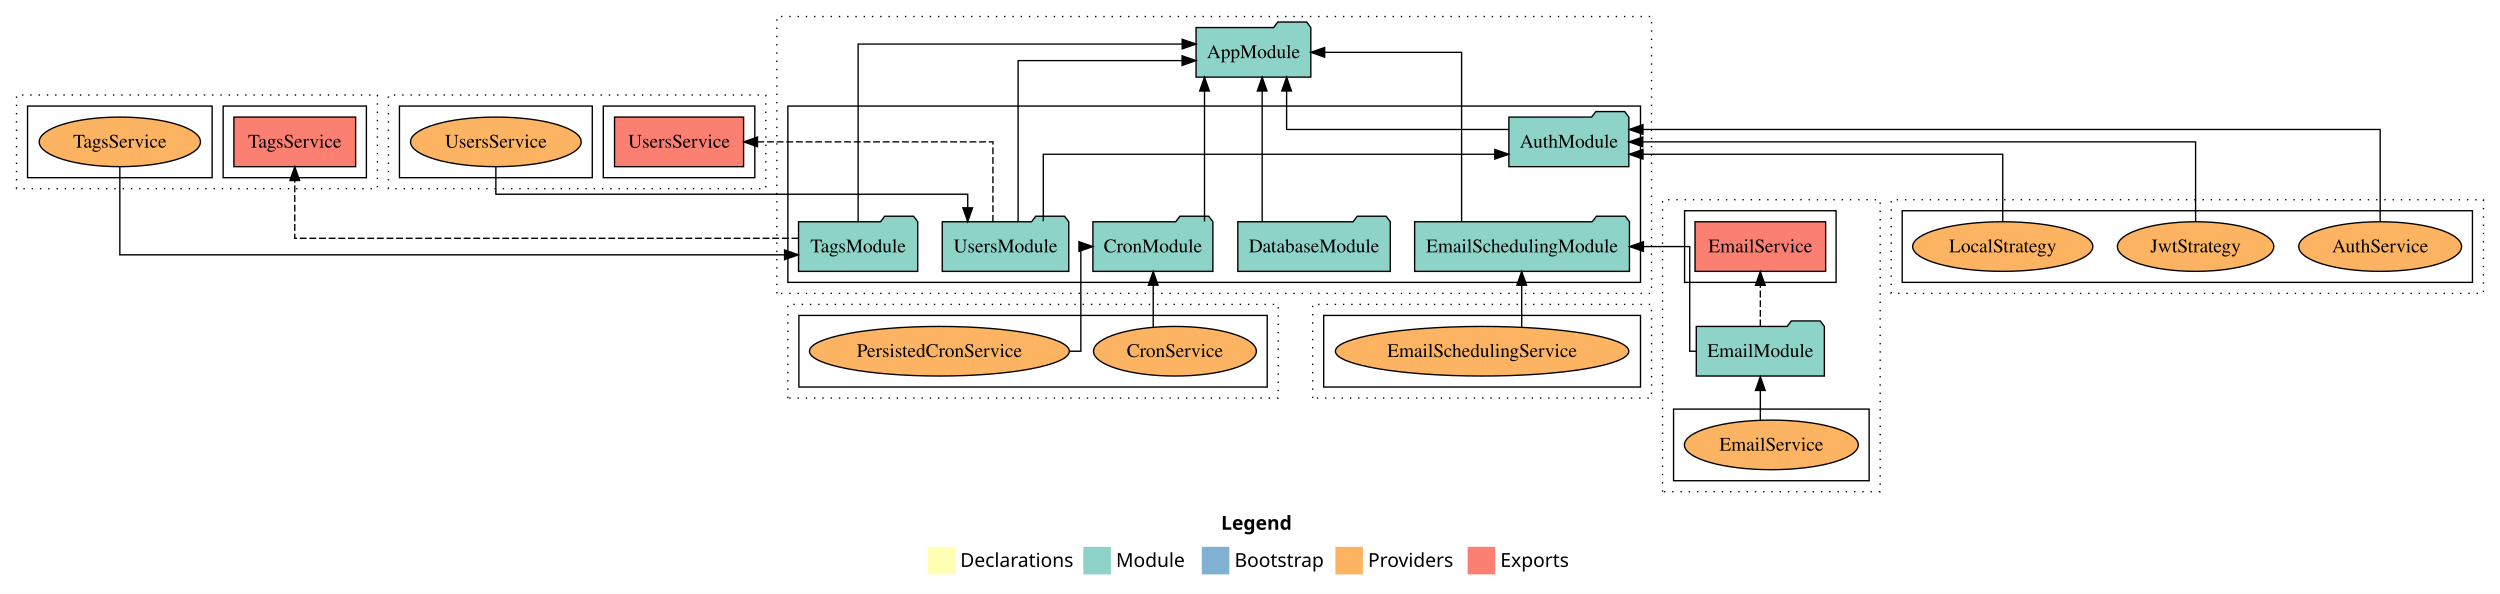
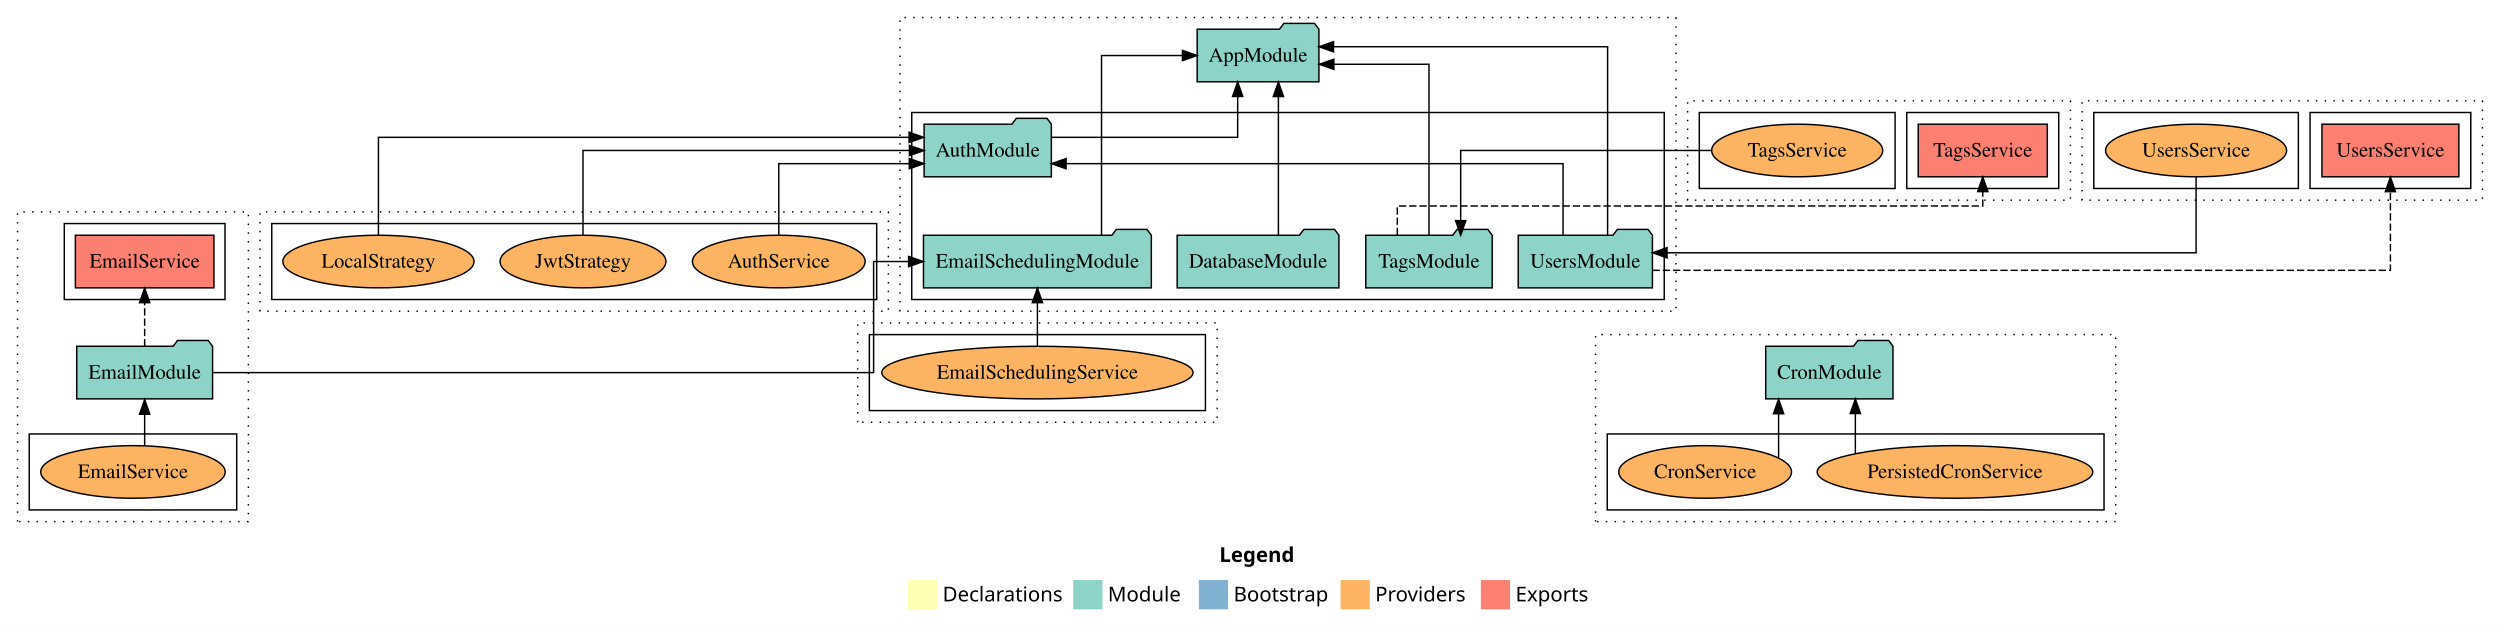
- <svg xmlns="http://www.w3.org/2000/svg" width="1815pt" height="431pt" viewBox="0.00 0.00 1815.00 431.00">
+ <svg xmlns="http://www.w3.org/2000/svg" width="1711pt" height="431pt" viewBox="0.00 0.00 1711.00 431.00">
  <g id="graph0" class="graph" transform="scale(1 1) rotate(0) translate(4 427)">
-     <polygon fill="white" stroke="transparent" points="-4,4 -4,-427 1811,-427 1811,4 -4,4" />
-     <text text-anchor="start" x="882.51" y="-42.4" font-family="sans-serif" font-weight="bold" font-size="14.00">Legend</text>
-     <polygon fill="#ffffb3" stroke="transparent" points="669.5,-10 669.5,-30 689.5,-30 689.5,-10 669.5,-10" />
-     <text text-anchor="start" x="693.13" y="-15.4" font-family="sans-serif" font-size="14.00">  Declarations</text>
-     <polygon fill="#8dd3c7" stroke="transparent" points="782.5,-10 782.5,-30 802.5,-30 802.5,-10 782.5,-10" />
-     <text text-anchor="start" x="806.23" y="-15.4" font-family="sans-serif" font-size="14.00">  Module</text>
-     <polygon fill="#80b1d3" stroke="transparent" points="868.5,-10 868.5,-30 888.5,-30 888.5,-10 868.5,-10" />
-     <text text-anchor="start" x="892.28" y="-15.4" font-family="sans-serif" font-size="14.00">  Bootstrap</text>
-     <polygon fill="#fdb462" stroke="transparent" points="965.5,-10 965.5,-30 985.5,-30 985.5,-10 965.5,-10" />
-     <text text-anchor="start" x="989.17" y="-15.4" font-family="sans-serif" font-size="14.00">  Providers</text>
-     <polygon fill="#fb8072" stroke="transparent" points="1061.5,-10 1061.5,-30 1081.5,-30 1081.5,-10 1061.5,-10" />
-     <text text-anchor="start" x="1085.23" y="-15.4" font-family="sans-serif" font-size="14.00">  Exports</text>
+     <polygon fill="white" stroke="transparent" points="-4,4 -4,-427 1707,-427 1707,4 -4,4" />
+     <text text-anchor="start" x="830.51" y="-42.4" font-family="sans-serif" font-weight="bold" font-size="14.00">Legend</text>
+     <polygon fill="#ffffb3" stroke="transparent" points="617.5,-10 617.5,-30 637.5,-30 637.5,-10 617.5,-10" />
+     <text text-anchor="start" x="641.13" y="-15.4" font-family="sans-serif" font-size="14.00">  Declarations</text>
+     <polygon fill="#8dd3c7" stroke="transparent" points="730.5,-10 730.5,-30 750.5,-30 750.5,-10 730.5,-10" />
+     <text text-anchor="start" x="754.23" y="-15.4" font-family="sans-serif" font-size="14.00">  Module</text>
+     <polygon fill="#80b1d3" stroke="transparent" points="816.5,-10 816.5,-30 836.5,-30 836.5,-10 816.5,-10" />
+     <text text-anchor="start" x="840.28" y="-15.4" font-family="sans-serif" font-size="14.00">  Bootstrap</text>
+     <polygon fill="#fdb462" stroke="transparent" points="913.5,-10 913.5,-30 933.5,-30 933.5,-10 913.5,-10" />
+     <text text-anchor="start" x="937.17" y="-15.4" font-family="sans-serif" font-size="14.00">  Providers</text>
+     <polygon fill="#fb8072" stroke="transparent" points="1009.5,-10 1009.5,-30 1029.5,-30 1029.5,-10 1009.5,-10" />
+     <text text-anchor="start" x="1033.23" y="-15.4" font-family="sans-serif" font-size="14.00">  Exports</text>
    <g id="clust1" class="cluster">
-       <polygon fill="none" stroke="black" stroke-dasharray="1,5" points="560,-214 560,-415 1195,-415 1195,-214 560,-214" />
+       <polygon fill="none" stroke="black" stroke-dasharray="1,5" points="612,-214 612,-415 1143,-415 1143,-214 612,-214" />
    </g>
    <g id="clust3" class="cluster">
-       <polygon fill="none" stroke="black" points="568,-222 568,-350 1187,-350 1187,-222 568,-222" />
+       <polygon fill="none" stroke="black" points="620,-222 620,-350 1135,-350 1135,-222 620,-222" />
    </g>
    <g id="clust7" class="cluster">
-       <polygon fill="none" stroke="black" stroke-dasharray="1,5" points="1369,-214 1369,-282 1799,-282 1799,-214 1369,-214" />
+       <polygon fill="none" stroke="black" stroke-dasharray="1,5" points="174,-214 174,-282 604,-282 604,-214 174,-214" />
    </g>
    <g id="clust12" class="cluster">
-       <polygon fill="none" stroke="black" points="1377,-222 1377,-274 1791,-274 1791,-222 1377,-222" />
+       <polygon fill="none" stroke="black" points="182,-222 182,-274 596,-274 596,-222 182,-222" />
    </g>
    <g id="clust13" class="cluster">
-       <polygon fill="none" stroke="black" stroke-dasharray="1,5" points="568,-138 568,-206 924,-206 924,-138 568,-138" />
+       <polygon fill="none" stroke="black" stroke-dasharray="1,5" points="1088,-70 1088,-198 1444,-198 1444,-70 1088,-70" />
    </g>
    <g id="clust18" class="cluster">
-       <polygon fill="none" stroke="black" points="576,-146 576,-198 916,-198 916,-146 576,-146" />
+       <polygon fill="none" stroke="black" points="1096,-78 1096,-130 1436,-130 1436,-78 1096,-78" />
    </g>
    <g id="clust25" class="cluster">
-       <polygon fill="none" stroke="black" stroke-dasharray="1,5" points="1203,-70 1203,-282 1361,-282 1361,-70 1203,-70" />
+       <polygon fill="none" stroke="black" stroke-dasharray="1,5" points="8,-70 8,-282 166,-282 166,-70 8,-70" />
    </g>
    <g id="clust28" class="cluster">
-       <polygon fill="none" stroke="black" points="1219,-222 1219,-274 1329,-274 1329,-222 1219,-222" />
+       <polygon fill="none" stroke="black" points="40,-222 40,-274 150,-274 150,-222 40,-222" />
    </g>
    <g id="clust30" class="cluster">
-       <polygon fill="none" stroke="black" points="1211,-78 1211,-130 1353,-130 1353,-78 1211,-78" />
+       <polygon fill="none" stroke="black" points="16,-78 16,-130 158,-130 158,-78 16,-78" />
    </g>
    <g id="clust31" class="cluster">
-       <polygon fill="none" stroke="black" stroke-dasharray="1,5" points="949,-138 949,-206 1195,-206 1195,-138 949,-138" />
+       <polygon fill="none" stroke="black" stroke-dasharray="1,5" points="583,-138 583,-206 829,-206 829,-138 583,-138" />
    </g>
    <g id="clust36" class="cluster">
-       <polygon fill="none" stroke="black" points="957,-146 957,-198 1187,-198 1187,-146 957,-146" />
+       <polygon fill="none" stroke="black" points="591,-146 591,-198 821,-198 821,-146 591,-146" />
    </g>
    <g id="clust37" class="cluster">
-       <polygon fill="none" stroke="black" stroke-dasharray="1,5" points="8,-290 8,-358 270,-358 270,-290 8,-290" />
+       <polygon fill="none" stroke="black" stroke-dasharray="1,5" points="1151,-290 1151,-358 1413,-358 1413,-290 1151,-290" />
    </g>
    <g id="clust40" class="cluster">
-       <polygon fill="none" stroke="black" points="158,-298 158,-350 262,-350 262,-298 158,-298" />
+       <polygon fill="none" stroke="black" points="1301,-298 1301,-350 1405,-350 1405,-298 1301,-298" />
    </g>
    <g id="clust42" class="cluster">
-       <polygon fill="none" stroke="black" points="16,-298 16,-350 150,-350 150,-298 16,-298" />
+       <polygon fill="none" stroke="black" points="1159,-298 1159,-350 1293,-350 1293,-298 1159,-298" />
    </g>
    <g id="clust43" class="cluster">
-       <polygon fill="none" stroke="black" stroke-dasharray="1,5" points="278,-290 278,-358 552,-358 552,-290 278,-290" />
+       <polygon fill="none" stroke="black" stroke-dasharray="1,5" points="1421,-290 1421,-358 1695,-358 1695,-290 1421,-290" />
    </g>
    <g id="clust46" class="cluster">
-       <polygon fill="none" stroke="black" points="434,-298 434,-350 544,-350 544,-298 434,-298" />
+       <polygon fill="none" stroke="black" points="1577,-298 1577,-350 1687,-350 1687,-298 1577,-298" />
    </g>
    <g id="clust48" class="cluster">
-       <polygon fill="none" stroke="black" points="286,-298 286,-350 426,-350 426,-298 286,-298" />
+       <polygon fill="none" stroke="black" points="1429,-298 1429,-350 1569,-350 1569,-298 1429,-298" />
    </g>
    <g id="node1" class="node">
-       <polygon fill="#8dd3c7" stroke="black" points="1178.55,-342 1175.55,-346 1154.55,-346 1151.55,-342 1091.45,-342 1091.45,-306 1178.55,-306 1178.55,-342" />
-       <text text-anchor="middle" x="1135" y="-319.8" font-family="Times,serif" font-size="14.00">AuthModule</text>
+       <polygon fill="#8dd3c7" stroke="black" points="715.55,-342 712.55,-346 691.55,-346 688.55,-342 628.45,-342 628.45,-306 715.55,-306 715.55,-342" />
+       <text text-anchor="middle" x="672" y="-319.8" font-family="Times,serif" font-size="14.00">AuthModule</text>
+     </g>
+     <g id="node6" class="node">
+       <polygon fill="#8dd3c7" stroke="black" points="898.66,-407 895.66,-411 874.66,-411 871.66,-407 815.34,-407 815.34,-371 898.66,-371 898.66,-407" />
+       <text text-anchor="middle" x="857" y="-384.8" font-family="Times,serif" font-size="14.00">AppModule</text>
+     </g>
+     <g id="edge1" class="edge">
+       <path fill="none" stroke="black" d="M715.61,-333C766.29,-333 843.06,-333 843.06,-333 843.06,-333 843.06,-360.97 843.06,-360.97" />
+       <polygon fill="black" stroke="black" points="839.56,-360.97 843.06,-370.97 846.56,-360.97 839.56,-360.97" />
+     </g>
+     <g id="node2" class="node">
+       <polygon fill="#8dd3c7" stroke="black" points="912.35,-266 909.35,-270 888.35,-270 885.35,-266 801.65,-266 801.65,-230 912.35,-230 912.35,-266" />
+       <text text-anchor="middle" x="857" y="-243.8" font-family="Times,serif" font-size="14.00">DatabaseModule</text>
+     </g>
+     <g id="edge2" class="edge">
+       <path fill="none" stroke="black" d="M870.94,-266.14C870.94,-266.14 870.94,-360.93 870.94,-360.93" />
+       <polygon fill="black" stroke="black" points="867.44,-360.92 870.94,-370.93 874.44,-360.93 867.44,-360.92" />
+     </g>
+     <g id="node3" class="node">
+       <polygon fill="#8dd3c7" stroke="black" points="783.98,-266 780.98,-270 759.98,-270 756.98,-266 628.02,-266 628.02,-230 783.98,-230 783.98,-266" />
+       <text text-anchor="middle" x="706" y="-243.8" font-family="Times,serif" font-size="14.00">EmailSchedulingModule</text>
+     </g>
+     <g id="edge3" class="edge">
+       <path fill="none" stroke="black" d="M749.88,-266.14C749.88,-304.23 749.88,-389 749.88,-389 749.88,-389 805.28,-389 805.28,-389" />
+       <polygon fill="black" stroke="black" points="805.28,-392.5 815.28,-389 805.28,-385.5 805.28,-392.5" />
+     </g>
+     <g id="node4" class="node">
+       <polygon fill="#8dd3c7" stroke="black" points="1017.26,-266 1014.26,-270 993.26,-270 990.26,-266 930.74,-266 930.74,-230 1017.26,-230 1017.26,-266" />
+       <text text-anchor="middle" x="974" y="-243.8" font-family="Times,serif" font-size="14.00">TagsModule</text>
+     </g>
+     <g id="edge4" class="edge">
+       <path fill="none" stroke="black" d="M974,-266.21C974,-303.06 974,-383 974,-383 974,-383 908.91,-383 908.91,-383" />
+       <polygon fill="black" stroke="black" points="908.91,-379.5 898.91,-383 908.91,-386.5 908.91,-379.5" />
+     </g>
+     <g id="node17" class="node">
+       <polygon fill="#fb8072" stroke="black" points="1397.19,-342 1308.81,-342 1308.81,-306 1397.19,-306 1397.19,-342" />
+       <text text-anchor="middle" x="1353" y="-319.8" font-family="Times,serif" font-size="14.00">TagsService </text>
+     </g>
+     <g id="edge16" class="edge">
+       <path fill="none" stroke="black" stroke-dasharray="5,2" d="M952.31,-266.11C952.31,-275.9 952.31,-286 952.31,-286 952.31,-286 1353,-286 1353,-286 1353,-286 1353,-295.89 1353,-295.89" />
+       <polygon fill="black" stroke="black" points="1349.5,-295.89 1353,-305.89 1356.5,-295.89 1349.5,-295.89" />
+     </g>
+     <g id="node5" class="node">
+       <polygon fill="#8dd3c7" stroke="black" points="1126.92,-266 1123.92,-270 1102.92,-270 1099.92,-266 1035.08,-266 1035.08,-230 1126.92,-230 1126.92,-266" />
+       <text text-anchor="middle" x="1081" y="-243.8" font-family="Times,serif" font-size="14.00">UsersModule</text>
+     </g>
+     <g id="edge6" class="edge">
+       <path fill="none" stroke="black" d="M1065.76,-266.31C1065.76,-286.15 1065.76,-315 1065.76,-315 1065.76,-315 725.64,-315 725.64,-315" />
+       <polygon fill="black" stroke="black" points="725.64,-311.5 715.64,-315 725.64,-318.5 725.64,-311.5" />
+     </g>
+     <g id="edge5" class="edge">
+       <path fill="none" stroke="black" d="M1096.24,-266.03C1096.24,-305.28 1096.24,-395 1096.24,-395 1096.24,-395 908.67,-395 908.67,-395" />
+       <polygon fill="black" stroke="black" points="908.67,-391.5 898.67,-395 908.67,-398.5 908.67,-391.5" />
+     </g>
+     <g id="node19" class="node">
+       <polygon fill="#fb8072" stroke="black" points="1678.85,-342 1585.15,-342 1585.15,-306 1678.85,-306 1678.85,-342" />
+       <text text-anchor="middle" x="1632" y="-319.8" font-family="Times,serif" font-size="14.00">UsersService </text>
+     </g>
+     <g id="edge18" class="edge">
+       <path fill="none" stroke="black" stroke-dasharray="5,2" d="M1127.03,-242C1259.46,-242 1632,-242 1632,-242 1632,-242 1632,-295.8 1632,-295.8" />
+       <polygon fill="black" stroke="black" points="1628.5,-295.8 1632,-305.8 1635.5,-295.8 1628.5,-295.8" />
    </g>
    <g id="node7" class="node">
-       <polygon fill="#8dd3c7" stroke="black" points="947.66,-407 944.66,-411 923.66,-411 920.66,-407 864.34,-407 864.34,-371 947.66,-371 947.66,-407" />
-       <text text-anchor="middle" x="906" y="-384.8" font-family="Times,serif" font-size="14.00">AppModule</text>
-     </g>
-     <g id="edge1" class="edge">
-       <path fill="none" stroke="black" d="M1091.29,-333C1031.11,-333 930.08,-333 930.08,-333 930.08,-333 930.08,-360.97 930.08,-360.97" />
-       <polygon fill="black" stroke="black" points="926.58,-360.97 930.08,-370.97 933.58,-360.97 926.58,-360.97" />
-     </g>
-     <g id="node2" class="node">
-       <polygon fill="#8dd3c7" stroke="black" points="876.55,-266 873.55,-270 852.55,-270 849.55,-266 789.45,-266 789.45,-230 876.55,-230 876.55,-266" />
-       <text text-anchor="middle" x="833" y="-243.8" font-family="Times,serif" font-size="14.00">CronModule</text>
-     </g>
-     <g id="edge2" class="edge">
-       <path fill="none" stroke="black" d="M870.47,-266.14C870.47,-266.14 870.47,-360.93 870.47,-360.93" />
-       <polygon fill="black" stroke="black" points="866.97,-360.92 870.47,-370.93 873.97,-360.93 866.97,-360.92" />
-     </g>
-     <g id="node3" class="node">
-       <polygon fill="#8dd3c7" stroke="black" points="1005.35,-266 1002.35,-270 981.35,-270 978.35,-266 894.65,-266 894.65,-230 1005.35,-230 1005.35,-266" />
-       <text text-anchor="middle" x="950" y="-243.8" font-family="Times,serif" font-size="14.00">DatabaseModule</text>
-     </g>
-     <g id="edge3" class="edge">
-       <path fill="none" stroke="black" d="M912.33,-266.14C912.33,-266.14 912.33,-360.93 912.33,-360.93" />
-       <polygon fill="black" stroke="black" points="908.83,-360.92 912.33,-370.93 915.83,-360.93 908.83,-360.92" />
-     </g>
-     <g id="node4" class="node">
-       <polygon fill="#8dd3c7" stroke="black" points="1178.98,-266 1175.98,-270 1154.98,-270 1151.98,-266 1023.02,-266 1023.02,-230 1178.98,-230 1178.98,-266" />
-       <text text-anchor="middle" x="1101" y="-243.8" font-family="Times,serif" font-size="14.00">EmailSchedulingModule</text>
-     </g>
-     <g id="edge4" class="edge">
-       <path fill="none" stroke="black" d="M1057.12,-266.14C1057.12,-304.23 1057.12,-389 1057.12,-389 1057.12,-389 957.69,-389 957.69,-389" />
-       <polygon fill="black" stroke="black" points="957.69,-385.5 947.69,-389 957.69,-392.5 957.69,-385.5" />
-     </g>
-     <g id="node5" class="node">
-       <polygon fill="#8dd3c7" stroke="black" points="662.26,-266 659.26,-270 638.26,-270 635.26,-266 575.74,-266 575.74,-230 662.26,-230 662.26,-266" />
-       <text text-anchor="middle" x="619" y="-243.8" font-family="Times,serif" font-size="14.00">TagsModule</text>
-     </g>
-     <g id="edge5" class="edge">
-       <path fill="none" stroke="black" d="M619,-266.03C619,-305.28 619,-395 619,-395 619,-395 854.27,-395 854.27,-395" />
-       <polygon fill="black" stroke="black" points="854.27,-398.5 864.27,-395 854.27,-391.5 854.27,-398.5" />
-     </g>
-     <g id="node17" class="node">
-       <polygon fill="#fb8072" stroke="black" points="254.19,-342 165.81,-342 165.81,-306 254.19,-306 254.19,-342" />
-       <text text-anchor="middle" x="210" y="-319.8" font-family="Times,serif" font-size="14.00">TagsService </text>
+       <ellipse fill="#fdb462" stroke="black" cx="529" cy="-248" rx="59.11" ry="18" />
+       <text text-anchor="middle" x="529" y="-243.8" font-family="Times,serif" font-size="14.00">AuthService</text>
+     </g>
+     <g id="edge7" class="edge">
+       <path fill="none" stroke="black" d="M529,-266.31C529,-286.15 529,-315 529,-315 529,-315 618.32,-315 618.32,-315" />
+       <polygon fill="black" stroke="black" points="618.32,-318.5 628.32,-315 618.32,-311.5 618.32,-318.5" />
+     </g>
+     <g id="node8" class="node">
+       <ellipse fill="#fdb462" stroke="black" cx="395" cy="-248" rx="56.76" ry="18" />
+       <text text-anchor="middle" x="395" y="-243.8" font-family="Times,serif" font-size="14.00">JwtStrategy</text>
+     </g>
+     <g id="edge8" class="edge">
+       <path fill="none" stroke="black" d="M395,-266.01C395,-288.49 395,-324 395,-324 395,-324 618.41,-324 618.41,-324" />
+       <polygon fill="black" stroke="black" points="618.41,-327.5 628.41,-324 618.41,-320.5 618.41,-327.5" />
+     </g>
+     <g id="node9" class="node">
+       <ellipse fill="#fdb462" stroke="black" cx="255" cy="-248" rx="65.41" ry="18" />
+       <text text-anchor="middle" x="255" y="-243.8" font-family="Times,serif" font-size="14.00">LocalStrategy</text>
+     </g>
+     <g id="edge9" class="edge">
+       <path fill="none" stroke="black" d="M255,-266.03C255,-290.98 255,-333 255,-333 255,-333 618.16,-333 618.16,-333" />
+       <polygon fill="black" stroke="black" points="618.16,-336.5 628.16,-333 618.16,-329.5 618.16,-336.5" />
+     </g>
+     <g id="node10" class="node">
+       <ellipse fill="#fdb462" stroke="black" cx="1163" cy="-104" rx="59.11" ry="18" />
+       <text text-anchor="middle" x="1163" y="-99.8" font-family="Times,serif" font-size="14.00">CronService</text>
+     </g>
+     <g id="node12" class="node">
+       <polygon fill="#8dd3c7" stroke="black" points="1291.55,-190 1288.55,-194 1267.55,-194 1264.55,-190 1204.45,-190 1204.45,-154 1291.55,-154 1291.55,-190" />
+       <text text-anchor="middle" x="1248" y="-167.8" font-family="Times,serif" font-size="14.00">CronModule</text>
+     </g>
+     <g id="edge10" class="edge">
+       <path fill="none" stroke="black" d="M1213.27,-113.74C1213.27,-113.74 1213.27,-143.84 1213.27,-143.84" />
+       <polygon fill="black" stroke="black" points="1209.77,-143.84 1213.27,-153.84 1216.77,-143.84 1209.77,-143.84" />
+     </g>
+     <g id="node11" class="node">
+       <ellipse fill="#fdb462" stroke="black" cx="1334" cy="-104" rx="94.33" ry="18" />
+       <text text-anchor="middle" x="1334" y="-99.8" font-family="Times,serif" font-size="14.00">PersistedCronService</text>
+     </g>
+     <g id="edge11" class="edge">
+       <path fill="none" stroke="black" d="M1265.8,-116.47C1265.8,-116.47 1265.8,-143.97 1265.8,-143.97" />
+       <polygon fill="black" stroke="black" points="1262.3,-143.97 1265.8,-153.97 1269.3,-143.97 1262.3,-143.97" />
+     </g>
+     <g id="node13" class="node">
+       <polygon fill="#fb8072" stroke="black" points="142.42,-266 47.58,-266 47.58,-230 142.42,-230 142.42,-266" />
+       <text text-anchor="middle" x="95" y="-243.8" font-family="Times,serif" font-size="14.00">EmailService </text>
+     </g>
+     <g id="node14" class="node">
+       <polygon fill="#8dd3c7" stroke="black" points="141.49,-190 138.49,-194 117.49,-194 114.49,-190 48.51,-190 48.51,-154 141.49,-154 141.49,-190" />
+       <text text-anchor="middle" x="95" y="-167.8" font-family="Times,serif" font-size="14.00">EmailModule</text>
+     </g>
+     <g id="edge14" class="edge">
+       <path fill="none" stroke="black" d="M141.94,-172C266.13,-172 593.9,-172 593.9,-172 593.9,-172 593.9,-248 593.9,-248 593.9,-248 617.84,-248 617.84,-248" />
+       <polygon fill="black" stroke="black" points="617.84,-251.5 627.84,-248 617.84,-244.5 617.84,-251.5" />
+     </g>
+     <g id="edge12" class="edge">
+       <path fill="none" stroke="black" stroke-dasharray="5,2" d="M95,-190.01C95,-190.01 95,-219.85 95,-219.85" />
+       <polygon fill="black" stroke="black" points="91.5,-219.85 95,-229.85 98.5,-219.85 91.5,-219.85" />
+     </g>
+     <g id="node15" class="node">
+       <ellipse fill="#fdb462" stroke="black" cx="87" cy="-104" rx="63.12" ry="18" />
+       <text text-anchor="middle" x="87" y="-99.8" font-family="Times,serif" font-size="14.00">EmailService</text>
+     </g>
+     <g id="edge13" class="edge">
+       <path fill="none" stroke="black" d="M95,-121.87C95,-121.87 95,-143.54 95,-143.54" />
+       <polygon fill="black" stroke="black" points="91.5,-143.54 95,-153.54 98.5,-143.54 91.5,-143.54" />
+     </g>
+     <g id="node16" class="node">
+       <ellipse fill="#fdb462" stroke="black" cx="706" cy="-172" rx="106.52" ry="18" />
+       <text text-anchor="middle" x="706" y="-167.8" font-family="Times,serif" font-size="14.00">EmailSchedulingService</text>
+     </g>
+     <g id="edge15" class="edge">
+       <path fill="none" stroke="black" d="M706,-190.01C706,-190.01 706,-219.85 706,-219.85" />
+       <polygon fill="black" stroke="black" points="702.5,-219.85 706,-229.85 709.5,-219.85 702.5,-219.85" />
+     </g>
+     <g id="node18" class="node">
+       <ellipse fill="#fdb462" stroke="black" cx="1226" cy="-324" rx="58.53" ry="18" />
+       <text text-anchor="middle" x="1226" y="-319.8" font-family="Times,serif" font-size="14.00">TagsService</text>
    </g>
    <g id="edge17" class="edge">
-       <path fill="none" stroke="black" stroke-dasharray="5,2" d="M575.62,-254C470.36,-254 210,-254 210,-254 210,-254 210,-295.97 210,-295.97" />
-       <polygon fill="black" stroke="black" points="206.5,-295.97 210,-305.97 213.5,-295.97 206.5,-295.97" />
-     </g>
-     <g id="node6" class="node">
-       <polygon fill="#8dd3c7" stroke="black" points="771.92,-266 768.92,-270 747.92,-270 744.92,-266 680.08,-266 680.08,-230 771.92,-230 771.92,-266" />
-       <text text-anchor="middle" x="726" y="-243.8" font-family="Times,serif" font-size="14.00">UsersModule</text>
-     </g>
-     <g id="edge7" class="edge">
-       <path fill="none" stroke="black" d="M753.43,-266.31C753.43,-286.15 753.43,-315 753.43,-315 753.43,-315 1081.23,-315 1081.23,-315" />
-       <polygon fill="black" stroke="black" points="1081.23,-318.5 1091.23,-315 1081.23,-311.5 1081.23,-318.5" />
-     </g>
-     <g id="edge6" class="edge">
-       <path fill="none" stroke="black" d="M735.14,-266.21C735.14,-303.06 735.14,-383 735.14,-383 735.14,-383 854.2,-383 854.2,-383" />
-       <polygon fill="black" stroke="black" points="854.2,-386.5 864.2,-383 854.2,-379.5 854.2,-386.5" />
-     </g>
-     <g id="node19" class="node">
-       <polygon fill="#fb8072" stroke="black" points="535.85,-342 442.15,-342 442.15,-306 535.85,-306 535.85,-342" />
-       <text text-anchor="middle" x="489" y="-319.8" font-family="Times,serif" font-size="14.00">UsersService </text>
+       <path fill="none" stroke="black" d="M1166.99,-324C1098.75,-324 995.69,-324 995.69,-324 995.69,-324 995.69,-276.01 995.69,-276.01" />
+       <polygon fill="black" stroke="black" points="999.19,-276.01 995.69,-266.01 992.19,-276.01 999.19,-276.01" />
+     </g>
+     <g id="node20" class="node">
+       <ellipse fill="#fdb462" stroke="black" cx="1499" cy="-324" rx="61.95" ry="18" />
+       <text text-anchor="middle" x="1499" y="-319.8" font-family="Times,serif" font-size="14.00">UsersService</text>
    </g>
    <g id="edge19" class="edge">
-       <path fill="none" stroke="black" stroke-dasharray="5,2" d="M716.86,-266.01C716.86,-288.49 716.86,-324 716.86,-324 716.86,-324 545.94,-324 545.94,-324" />
-       <polygon fill="black" stroke="black" points="545.94,-320.5 535.94,-324 545.94,-327.5 545.94,-320.5" />
-     </g>
-     <g id="node8" class="node">
-       <ellipse fill="#fdb462" stroke="black" cx="1724" cy="-248" rx="59.11" ry="18" />
-       <text text-anchor="middle" x="1724" y="-243.8" font-family="Times,serif" font-size="14.00">AuthService</text>
-     </g>
-     <g id="edge8" class="edge">
-       <path fill="none" stroke="black" d="M1724,-266.03C1724,-290.98 1724,-333 1724,-333 1724,-333 1188.79,-333 1188.79,-333" />
-       <polygon fill="black" stroke="black" points="1188.79,-329.5 1178.79,-333 1188.79,-336.5 1188.79,-329.5" />
-     </g>
-     <g id="node9" class="node">
-       <ellipse fill="#fdb462" stroke="black" cx="1590" cy="-248" rx="56.76" ry="18" />
-       <text text-anchor="middle" x="1590" y="-243.8" font-family="Times,serif" font-size="14.00">JwtStrategy</text>
-     </g>
-     <g id="edge9" class="edge">
-       <path fill="none" stroke="black" d="M1590,-266.01C1590,-288.49 1590,-324 1590,-324 1590,-324 1188.63,-324 1188.63,-324" />
-       <polygon fill="black" stroke="black" points="1188.63,-320.5 1178.63,-324 1188.63,-327.5 1188.63,-320.5" />
-     </g>
-     <g id="node10" class="node">
-       <ellipse fill="#fdb462" stroke="black" cx="1450" cy="-248" rx="65.41" ry="18" />
-       <text text-anchor="middle" x="1450" y="-243.8" font-family="Times,serif" font-size="14.00">LocalStrategy</text>
-     </g>
-     <g id="edge10" class="edge">
-       <path fill="none" stroke="black" d="M1450,-266.31C1450,-286.15 1450,-315 1450,-315 1450,-315 1188.8,-315 1188.8,-315" />
-       <polygon fill="black" stroke="black" points="1188.8,-311.5 1178.8,-315 1188.8,-318.5 1188.8,-311.5" />
-     </g>
-     <g id="node11" class="node">
-       <ellipse fill="#fdb462" stroke="black" cx="849" cy="-172" rx="59.11" ry="18" />
-       <text text-anchor="middle" x="849" y="-167.8" font-family="Times,serif" font-size="14.00">CronService</text>
-     </g>
-     <g id="edge11" class="edge">
-       <path fill="none" stroke="black" d="M833.23,-189.63C833.23,-189.63 833.23,-219.94 833.23,-219.94" />
-       <polygon fill="black" stroke="black" points="829.73,-219.94 833.23,-229.94 836.73,-219.94 829.73,-219.94" />
-     </g>
-     <g id="node12" class="node">
-       <ellipse fill="#fdb462" stroke="black" cx="678" cy="-172" rx="94.33" ry="18" />
-       <text text-anchor="middle" x="678" y="-167.8" font-family="Times,serif" font-size="14.00">PersistedCronService</text>
-     </g>
-     <g id="edge12" class="edge">
-       <path fill="none" stroke="black" d="M772.29,-172C777.52,-172 780.7,-172 780.7,-172 780.7,-172 780.7,-248 780.7,-248 780.7,-248 781.56,-248 781.56,-248" />
-       <polygon fill="black" stroke="black" points="779.33,-251.5 789.33,-248 779.33,-244.5 779.33,-251.5" />
-     </g>
-     <g id="node13" class="node">
-       <polygon fill="#fb8072" stroke="black" points="1321.42,-266 1226.58,-266 1226.58,-230 1321.42,-230 1321.42,-266" />
-       <text text-anchor="middle" x="1274" y="-243.8" font-family="Times,serif" font-size="14.00">EmailService </text>
-     </g>
-     <g id="node14" class="node">
-       <polygon fill="#8dd3c7" stroke="black" points="1320.49,-190 1317.49,-194 1296.49,-194 1293.49,-190 1227.51,-190 1227.51,-154 1320.49,-154 1320.49,-190" />
-       <text text-anchor="middle" x="1274" y="-167.8" font-family="Times,serif" font-size="14.00">EmailModule</text>
-     </g>
-     <g id="edge15" class="edge">
-       <path fill="none" stroke="black" d="M1227.47,-172C1224.54,-172 1222.74,-172 1222.74,-172 1222.74,-172 1222.74,-248 1222.74,-248 1222.74,-248 1189.13,-248 1189.13,-248" />
-       <polygon fill="black" stroke="black" points="1189.13,-244.5 1179.13,-248 1189.13,-251.5 1189.13,-244.5" />
-     </g>
-     <g id="edge13" class="edge">
-       <path fill="none" stroke="black" stroke-dasharray="5,2" d="M1274,-190.01C1274,-190.01 1274,-219.85 1274,-219.85" />
-       <polygon fill="black" stroke="black" points="1270.5,-219.85 1274,-229.85 1277.5,-219.85 1270.5,-219.85" />
-     </g>
-     <g id="node15" class="node">
-       <ellipse fill="#fdb462" stroke="black" cx="1282" cy="-104" rx="63.12" ry="18" />
-       <text text-anchor="middle" x="1282" y="-99.8" font-family="Times,serif" font-size="14.00">EmailService</text>
-     </g>
-     <g id="edge14" class="edge">
-       <path fill="none" stroke="black" d="M1274,-121.87C1274,-121.87 1274,-143.54 1274,-143.54" />
-       <polygon fill="black" stroke="black" points="1270.5,-143.54 1274,-153.54 1277.5,-143.54 1270.5,-143.54" />
-     </g>
-     <g id="node16" class="node">
-       <ellipse fill="#fdb462" stroke="black" cx="1072" cy="-172" rx="106.52" ry="18" />
-       <text text-anchor="middle" x="1072" y="-167.8" font-family="Times,serif" font-size="14.00">EmailSchedulingService</text>
-     </g>
-     <g id="edge16" class="edge">
-       <path fill="none" stroke="black" d="M1100.76,-189.63C1100.76,-189.63 1100.76,-219.94 1100.76,-219.94" />
-       <polygon fill="black" stroke="black" points="1097.26,-219.94 1100.76,-229.94 1104.26,-219.94 1097.26,-219.94" />
-     </g>
-     <g id="node18" class="node">
-       <ellipse fill="#fdb462" stroke="black" cx="83" cy="-324" rx="58.53" ry="18" />
-       <text text-anchor="middle" x="83" y="-319.8" font-family="Times,serif" font-size="14.00">TagsService</text>
-     </g>
-     <g id="edge18" class="edge">
-       <path fill="none" stroke="black" d="M83,-305.8C83,-281.64 83,-242 83,-242 83,-242 565.59,-242 565.59,-242" />
-       <polygon fill="black" stroke="black" points="565.59,-245.5 575.59,-242 565.59,-238.5 565.59,-245.5" />
-     </g>
-     <g id="node20" class="node">
-       <ellipse fill="#fdb462" stroke="black" cx="356" cy="-324" rx="61.95" ry="18" />
-       <text text-anchor="middle" x="356" y="-319.8" font-family="Times,serif" font-size="14.00">UsersService</text>
-     </g>
-     <g id="edge20" class="edge">
-       <path fill="none" stroke="black" d="M356,-305.89C356,-296.1 356,-286 356,-286 356,-286 698.57,-286 698.57,-286 698.57,-286 698.57,-276.11 698.57,-276.11" />
-       <polygon fill="black" stroke="black" points="702.07,-276.11 698.57,-266.11 695.07,-276.11 702.07,-276.11" />
+       <path fill="none" stroke="black" d="M1499,-305.97C1499,-285.23 1499,-254 1499,-254 1499,-254 1136.93,-254 1136.93,-254" />
+       <polygon fill="black" stroke="black" points="1136.93,-250.5 1126.93,-254 1136.93,-257.5 1136.93,-250.5" />
    </g>
  </g>
</svg>
